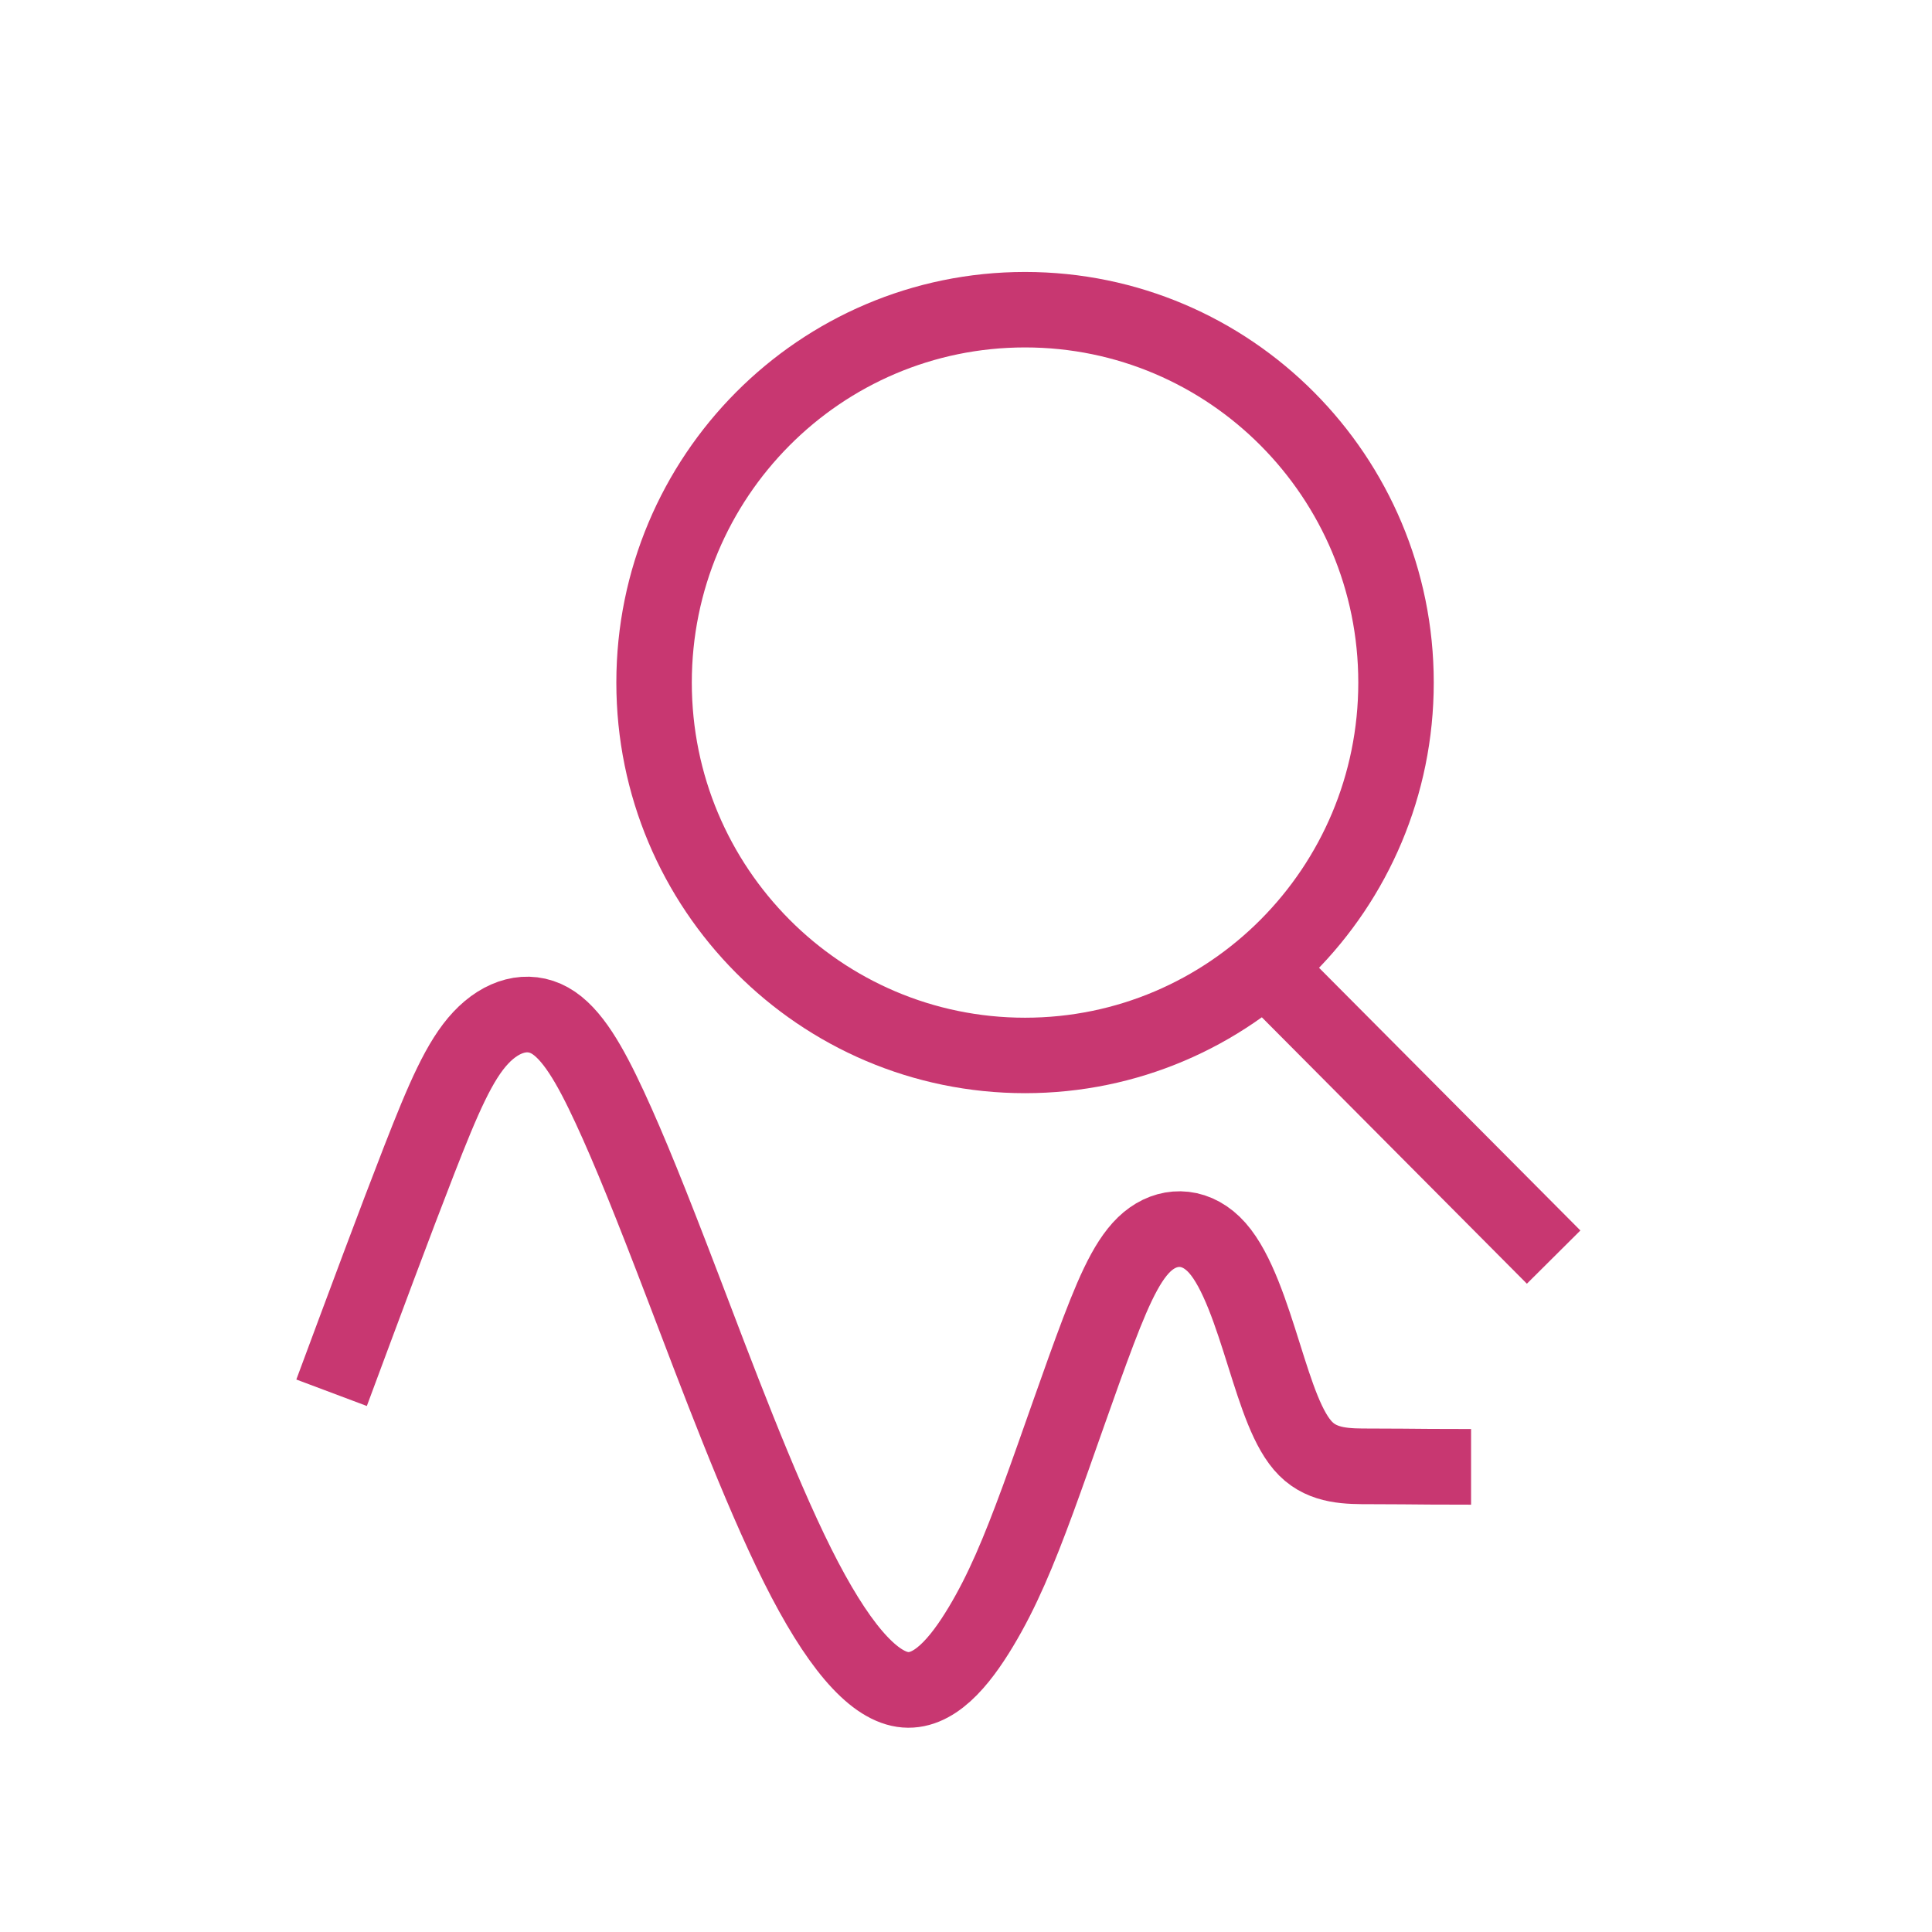
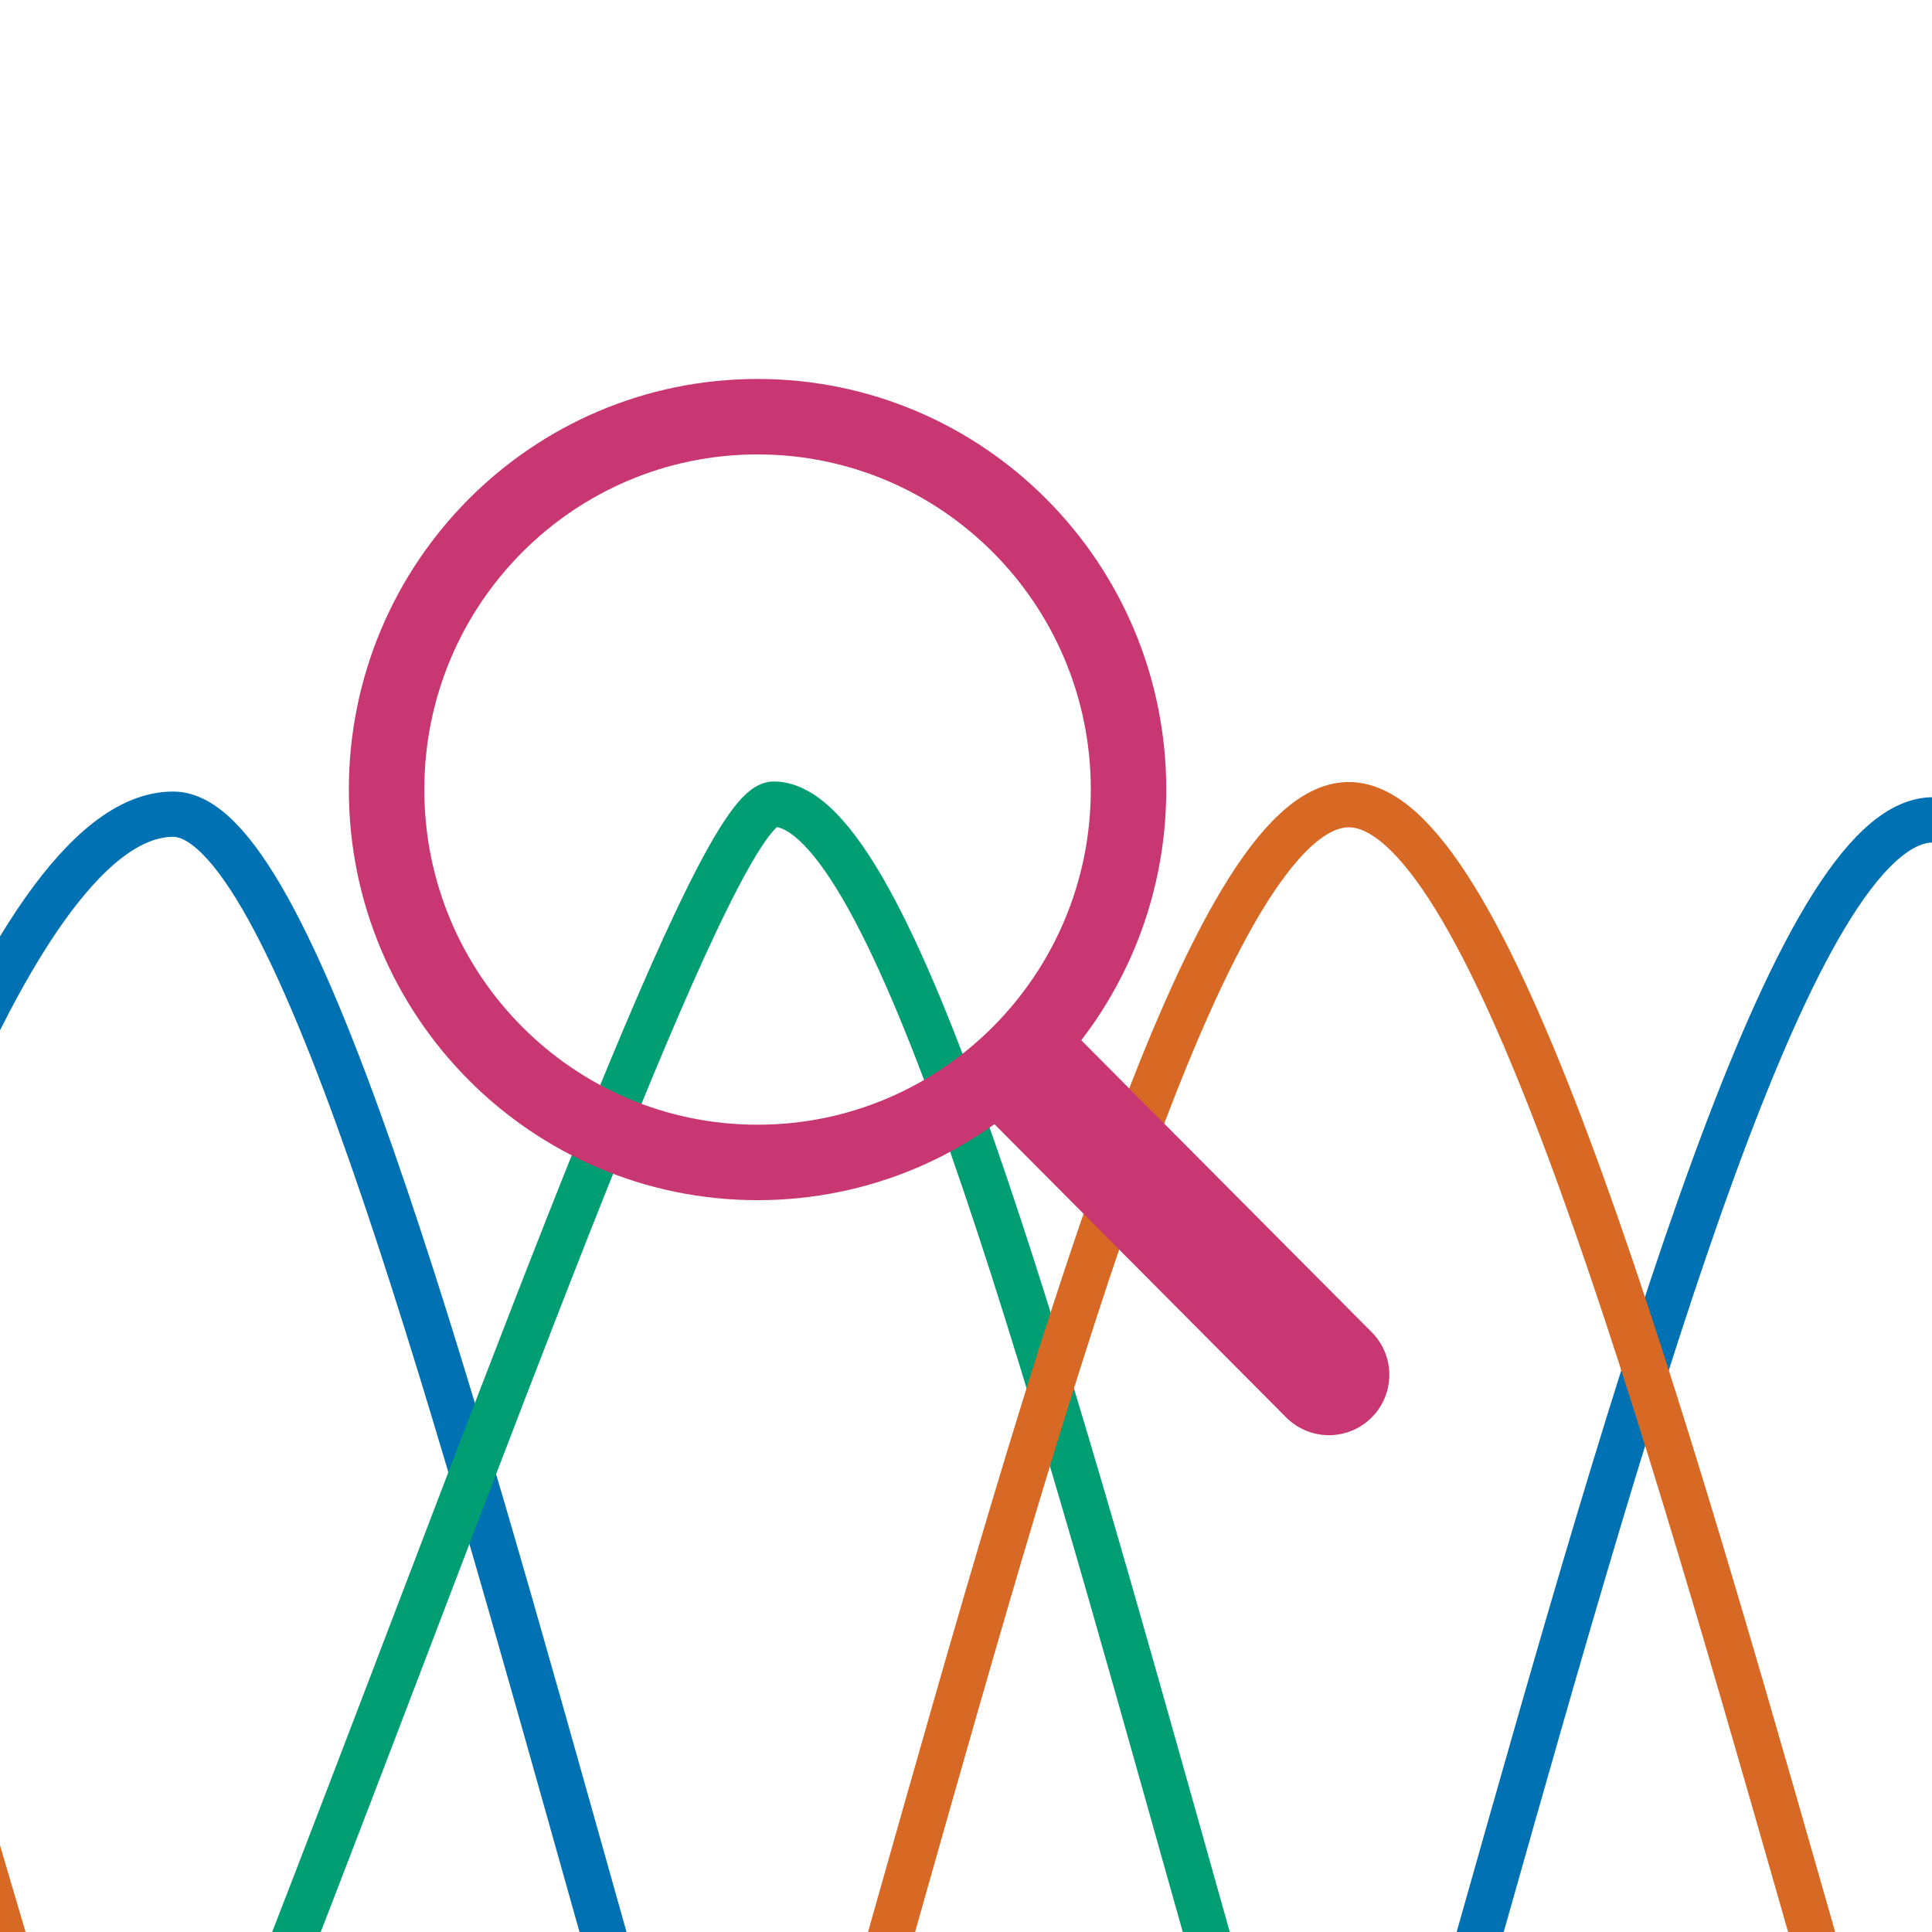
- <svg xmlns="http://www.w3.org/2000/svg" width="64" height="64" viewBox="0 0 64 64" fill="none" version="1.1" id="svg1">
+ <svg xmlns="http://www.w3.org/2000/svg" width="64" height="64" viewBox="0 0 64 64" fill="none" version="1.1" id="svg1" xml:space="preserve">
  <defs id="defs1">
-     </defs>
-   <ellipse cx="33.956" cy="22.611" stroke="#000000" stroke-width="2" fill="none" id="circle1" rx="12.289" ry="12.352" style="stroke-width:2.5;stroke-dasharray:none;stroke:#c83771;stroke-opacity:1" />
-   <line x1="41.635" y1="31.761" x2="51.466" y2="41.643" stroke="#000000" stroke-width="2.464" id="line1" style="stroke-width:2.5;stroke-dasharray:none;fill:#ff6600;stroke:#c83771;stroke-opacity:1" />
+     <marker orient="auto" refY="0.0" refX="0.0" id="Arrow1Lstart" style="overflow:visible">
+       <path id="path4598" d="M 0.0,0.0 L 5.0,-5.0 L -12.5,0.0 L 5.0,5.0 L 0.0,0.0 z " style="fill-rule:evenodd;stroke:#000000;stroke-width:1.0pt" transform="scale(0.8) translate(12.5,0)" />
+     </marker>
+   </defs>
  <path style="fill:#000000;stroke-width:1.232" d="M 0.747,49.609 7.971,39.791" id="path2" />
-   <path style="fill:none;stroke:#c83771;stroke-width:2.029;stroke-dasharray:none;stroke-opacity:1" d="m 13.082,41.563 c 0.856,-2.291 1.711,-4.581 2.36,-6.237 0.649,-1.656 1.09,-2.677 1.661,-3.282 0.57,-0.605 1.27,-0.794 1.863,-0.463 0.593,0.331 1.081,1.183 1.614,2.326 0.533,1.143 1.113,2.578 1.982,4.841 0.869,2.263 2.028,5.354 3.082,7.45 1.054,2.096 2.002,3.198 2.83,3.322 0.828,0.124 1.536,-0.729 2.11,-1.68 0.575,-0.951 1.016,-2 1.541,-3.421 0.524,-1.421 1.132,-3.215 1.628,-4.512 0.497,-1.297 0.883,-2.097 1.426,-2.481 0.543,-0.384 1.243,-0.351 1.781,0.256 0.538,0.607 0.914,1.789 1.254,2.863 0.34,1.074 0.644,2.04 1.126,2.519 0.482,0.48 1.143,0.473 1.75,0.473 0.607,0 1.161,0.007 1.603,0.01 0.442,0.003 0.774,0.003 1.105,0.003" id="path4" transform="matrix(1.228908,0,0,1.235221,-5.092383,-5.202716)" />
+   <path style="fill:none;stroke:#c83771;stroke-width:2.029;stroke-dasharray:none;stroke-opacity:1" d="m 13.082,41.563 c 0.856,-2.291 1.711,-4.581 2.36,-6.237 0.649,-1.656 1.09,-2.677 1.661,-3.282 0.57,-0.605 1.27,-0.794 1.863,-0.463 0.593,0.331 1.081,1.183 1.614,2.326 0.533,1.143 1.113,2.578 1.982,4.841 0.869,2.263 2.028,5.354 3.082,7.45 1.054,2.096 2.002,3.198 2.83,3.322 0.828,0.124 1.536,-0.729 2.11,-1.68 0.575,-0.951 1.016,-2 1.541,-3.421 0.524,-1.421 1.132,-3.215 1.628,-4.512 0.497,-1.297 0.883,-2.097 1.426,-2.481 0.543,-0.384 1.243,-0.351 1.781,0.256 0.538,0.607 0.914,1.789 1.254,2.863 0.34,1.074 0.644,2.04 1.126,2.519 0.482,0.48 1.143,0.473 1.75,0.473 0.607,0 1.161,0.007 1.603,0.01 0.442,0.003 0.774,0.003 1.105,0.003" id="path4" transform="matrix(1.228908,0,0,1.235221,23.08556,-74.67286)" />
+   <g id="g4150" transform="translate(9.408016,19.69349)">
+     <g id="g901" transform="matrix(1.073929,0,0,1.073929,69.49854,31.8715)">
+       <g id="g1" transform="matrix(0.1642353,0,0,0.1642353,9.702567,17.83611)" style="stroke-width:11.339;stroke-dasharray:none">
+         <g id="g2" style="stroke-width:3.399;stroke-dasharray:none" transform="matrix(2.501967,0,0,2.501967,543.3646,360.4854)">
+           <path style="fill:none;stroke:#0071b2;stroke-width:3.399;stroke-linecap:round;stroke-linejoin:round;stroke-dasharray:none;stroke-opacity:1;paint-order:stroke markers fill" d="m -471.693,-106.457 c 0,0 36.502,-87.691 46.282,-111.729 5.689,-13.983 12.262,-25.04 18.822,-25.033 17.838,0.02 45.145,164.104 65.152,164.797 20.007,0.693 46.225,-163.867 66.856,-164.371 20.631,-0.505 48.193,164.788 66.856,165.223 18.663,0.435 33.641,-83.037 33.641,-83.037" id="path1" />
+           <path style="fill:none;stroke:#009e72;stroke-width:3.399;stroke-linecap:round;stroke-linejoin:round;stroke-dasharray:none;stroke-opacity:1;paint-order:stroke markers fill" d="m -475.207,-158.548 c 0,0 22.661,78.346 38.177,78.038 16.659,-0.331 67.164,-163.474 75.513,-163.464 17.838,0.02 45.145,164.104 65.152,164.797 20.007,0.693 46.225,-163.867 66.856,-164.371 20.631,-0.505 46.36,138.204 58.605,150.556" id="path1-3" />
+           <path style="fill:none;stroke:#d76924;stroke-width:3.399;stroke-linecap:round;stroke-linejoin:round;stroke-dasharray:none;stroke-opacity:1;paint-order:stroke markers fill" d="m -473.388,-206.601 c 0,0 9.682,-36.862 22.936,-37.758 13.254,-0.897 45.145,164.104 65.152,164.797 20.007,0.693 46.225,-163.867 66.856,-164.371 20.631,-0.505 48.193,164.788 66.856,165.223 18.663,0.435 78.559,-163.707 78.559,-163.707" id="path1-0" />
+         </g>
+       </g>
+     </g>
+     <g transform="translate(1.006728,-25.8873)" id="g4144" />
+   </g>
+   <g id="g3" transform="translate(-8.860987,3.544395)">
+     <ellipse cx="33.956" cy="22.611" stroke="#000000" stroke-width="2" fill="none" id="circle1" rx="12.289" ry="12.352" style="stroke:#c83771;stroke-width:2.5;stroke-dasharray:none;stroke-opacity:1" />
+     <line x1="43.053" y1="32.116" x2="52.884" y2="41.998" stroke="#000000" stroke-width="2.464" id="line1" style="fill:#ff6600;stroke:#c83771;stroke-width:4;stroke-linecap:round;stroke-dasharray:none;stroke-opacity:1" />
+   </g>
</svg>
